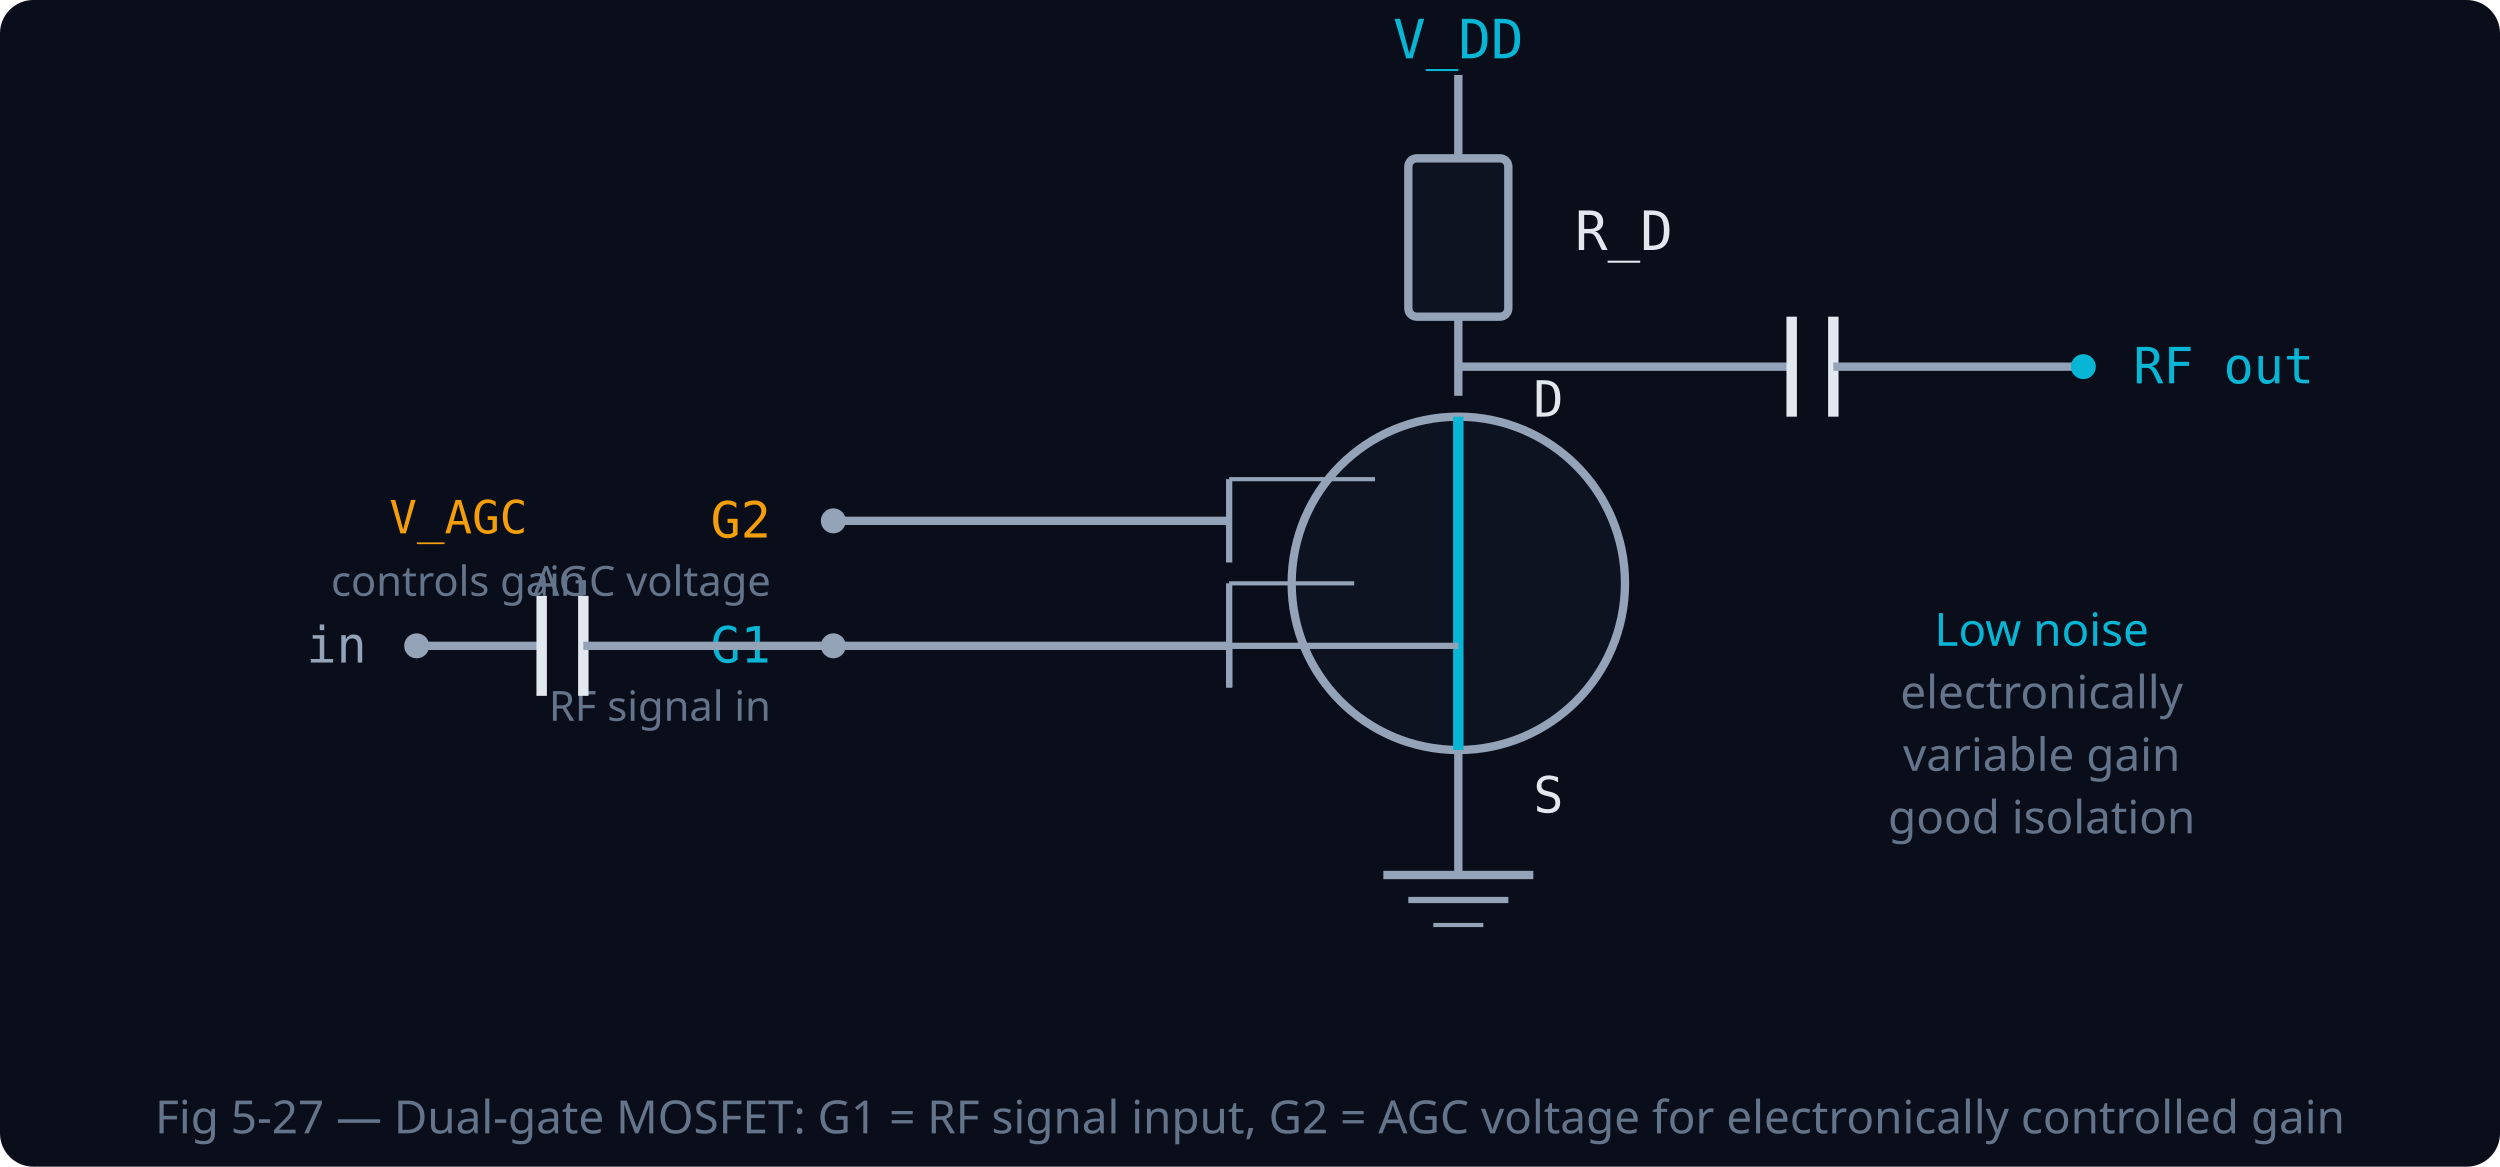
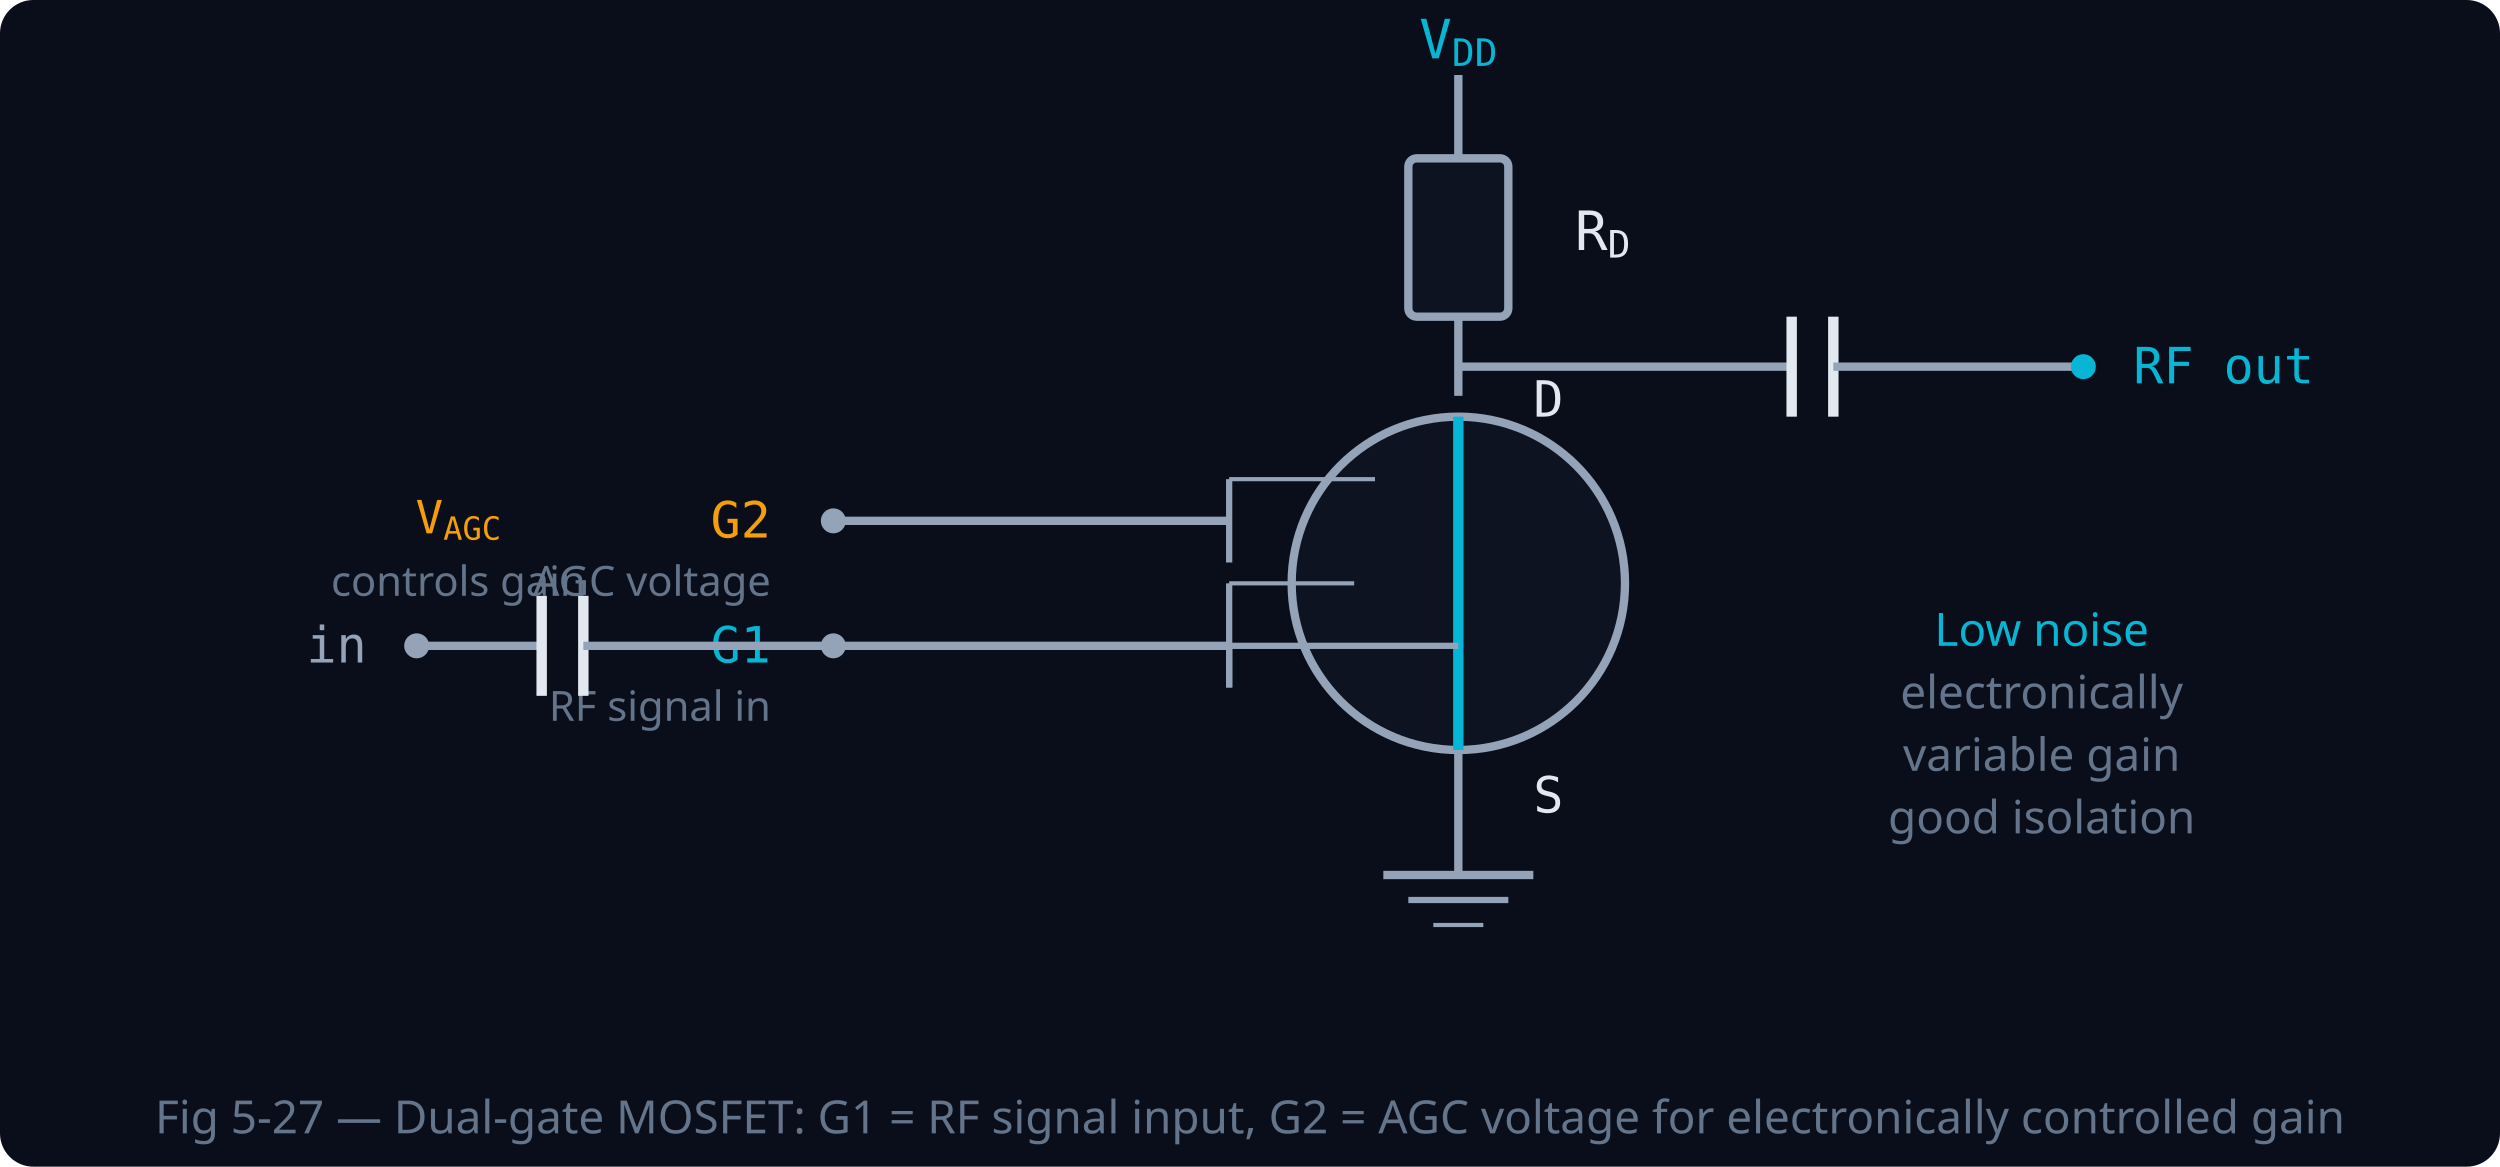
<svg xmlns="http://www.w3.org/2000/svg" viewBox="0 0 600 280" width="600" height="280">
  <rect width="600" height="280" fill="#0a0e1a" rx="8" />
  <line x1="350" y1="18" x2="350" y2="38" stroke="#94a3b8" stroke-width="2" />
-   <text x="350" y="14" font-family="IBM Plex Mono, monospace" font-size="13" fill="#06b6d4" text-anchor="middle">V_DD</text>
+   <text x="350" y="14" font-family="IBM Plex Mono, monospace" font-size="13" fill="#06b6d4" text-anchor="middle">V<tspan baseline-shift="sub" font-size="70%">DD</tspan>
+   </text>
  <rect x="338" y="38" width="24" height="38" fill="#0d1321" stroke="#94a3b8" stroke-width="2" rx="2" />
-   <text x="378" y="60" font-family="IBM Plex Mono, monospace" font-size="13" fill="#e2e8f0">R_D</text>
+   <text x="378" y="60" font-family="IBM Plex Mono, monospace" font-size="13" fill="#e2e8f0">R<tspan baseline-shift="sub" font-size="70%">D</tspan>
+   </text>
  <line x1="350" y1="76" x2="350" y2="95" stroke="#94a3b8" stroke-width="2" />
  <circle cx="350" cy="140" r="40" fill="#0d1321" stroke="#94a3b8" stroke-width="2" />
  <line x1="350" y1="100" x2="350" y2="180" stroke="#06b6d4" stroke-width="2.5" />
  <line x1="350" y1="155" x2="295" y2="155" stroke="#94a3b8" stroke-width="1.5" />
  <line x1="295" y1="155" x2="295" y2="165" stroke="#94a3b8" stroke-width="1.5" />
  <line x1="295" y1="140" x2="295" y2="165" stroke="#94a3b8" stroke-width="1.5" />
  <line x1="295" y1="140" x2="325" y2="140" stroke="#94a3b8" stroke-width="1" />
  <line x1="270" y1="155" x2="295" y2="155" stroke="#94a3b8" stroke-width="2" />
  <line x1="200" y1="155" x2="270" y2="155" stroke="#94a3b8" stroke-width="2" />
  <circle cx="200" cy="155" r="3" fill="#94a3b8" />
  <text x="185" y="159" font-family="IBM Plex Mono, monospace" font-size="12" fill="#06b6d4" text-anchor="end">G1</text>
  <text x="185" y="173" font-family="IBM Plex Sans, sans-serif" font-size="10" fill="#64748b" text-anchor="end">RF signal in</text>
  <line x1="295" y1="125" x2="270" y2="125" stroke="#94a3b8" stroke-width="2" />
  <line x1="295" y1="115" x2="295" y2="135" stroke="#94a3b8" stroke-width="1.5" />
  <line x1="295" y1="115" x2="330" y2="115" stroke="#94a3b8" stroke-width="1" />
  <line x1="200" y1="125" x2="270" y2="125" stroke="#94a3b8" stroke-width="2" />
  <circle cx="200" cy="125" r="3" fill="#94a3b8" />
  <text x="185" y="129" font-family="IBM Plex Mono, monospace" font-size="12" fill="#f59e0b" text-anchor="end">G2</text>
  <text x="185" y="143" font-family="IBM Plex Sans, sans-serif" font-size="10" fill="#64748b" text-anchor="end">AGC voltage</text>
  <text x="368" y="100" font-family="IBM Plex Mono, monospace" font-size="12" fill="#e2e8f0">D</text>
  <line x1="350" y1="180" x2="350" y2="210" stroke="#94a3b8" stroke-width="2" />
  <text x="368" y="195" font-family="IBM Plex Mono, monospace" font-size="12" fill="#e2e8f0">S</text>
  <line x1="332" y1="210" x2="368" y2="210" stroke="#94a3b8" stroke-width="2" />
  <line x1="338" y1="216" x2="362" y2="216" stroke="#94a3b8" stroke-width="1.5" />
  <line x1="344" y1="222" x2="356" y2="222" stroke="#94a3b8" stroke-width="1" />
  <line x1="350" y1="88" x2="430" y2="88" stroke="#94a3b8" stroke-width="2" />
  <line x1="430" y1="76" x2="430" y2="100" stroke="#e2e8f0" stroke-width="2.5" />
  <line x1="440" y1="76" x2="440" y2="100" stroke="#e2e8f0" stroke-width="2.5" />
  <line x1="440" y1="88" x2="500" y2="88" stroke="#94a3b8" stroke-width="2" />
  <circle cx="500" cy="88" r="3" fill="#06b6d4" />
  <text x="512" y="92" font-family="IBM Plex Mono, monospace" font-size="12" fill="#06b6d4">RF out</text>
  <line x1="100" y1="155" x2="130" y2="155" stroke="#94a3b8" stroke-width="2" />
  <line x1="130" y1="143" x2="130" y2="167" stroke="#e2e8f0" stroke-width="2.5" />
  <line x1="140" y1="143" x2="140" y2="167" stroke="#e2e8f0" stroke-width="2.5" />
  <line x1="140" y1="155" x2="200" y2="155" stroke="#94a3b8" stroke-width="2" />
  <circle cx="100" cy="155" r="3" fill="#94a3b8" />
  <text x="88" y="159" font-family="IBM Plex Mono, monospace" font-size="12" fill="#94a3b8" text-anchor="end">in</text>
-   <text x="110" y="128" font-family="IBM Plex Mono, monospace" font-size="11" fill="#f59e0b" text-anchor="middle">V_AGC</text>
+   <text x="110" y="128" font-family="IBM Plex Mono, monospace" font-size="11" fill="#f59e0b" text-anchor="middle">V<tspan baseline-shift="sub" font-size="70%">AGC</tspan>
+   </text>
  <text x="110" y="143" font-family="IBM Plex Sans, sans-serif" font-size="10" fill="#64748b" text-anchor="middle">controls gain</text>
  <text x="490" y="155" font-family="IBM Plex Sans, sans-serif" font-size="11" fill="#06b6d4" text-anchor="middle">Low noise</text>
  <text x="490" y="170" font-family="IBM Plex Sans, sans-serif" font-size="11" fill="#64748b" text-anchor="middle">electronically</text>
  <text x="490" y="185" font-family="IBM Plex Sans, sans-serif" font-size="11" fill="#64748b" text-anchor="middle">variable gain</text>
  <text x="490" y="200" font-family="IBM Plex Sans, sans-serif" font-size="11" fill="#64748b" text-anchor="middle">good isolation</text>
  <text x="300" y="272" font-family="IBM Plex Sans, sans-serif" font-size="11" fill="#64748b" text-anchor="middle">Fig 5-27 — Dual-gate MOSFET: G1 = RF signal input, G2 = AGC voltage for electronically controlled gain</text>
</svg>
